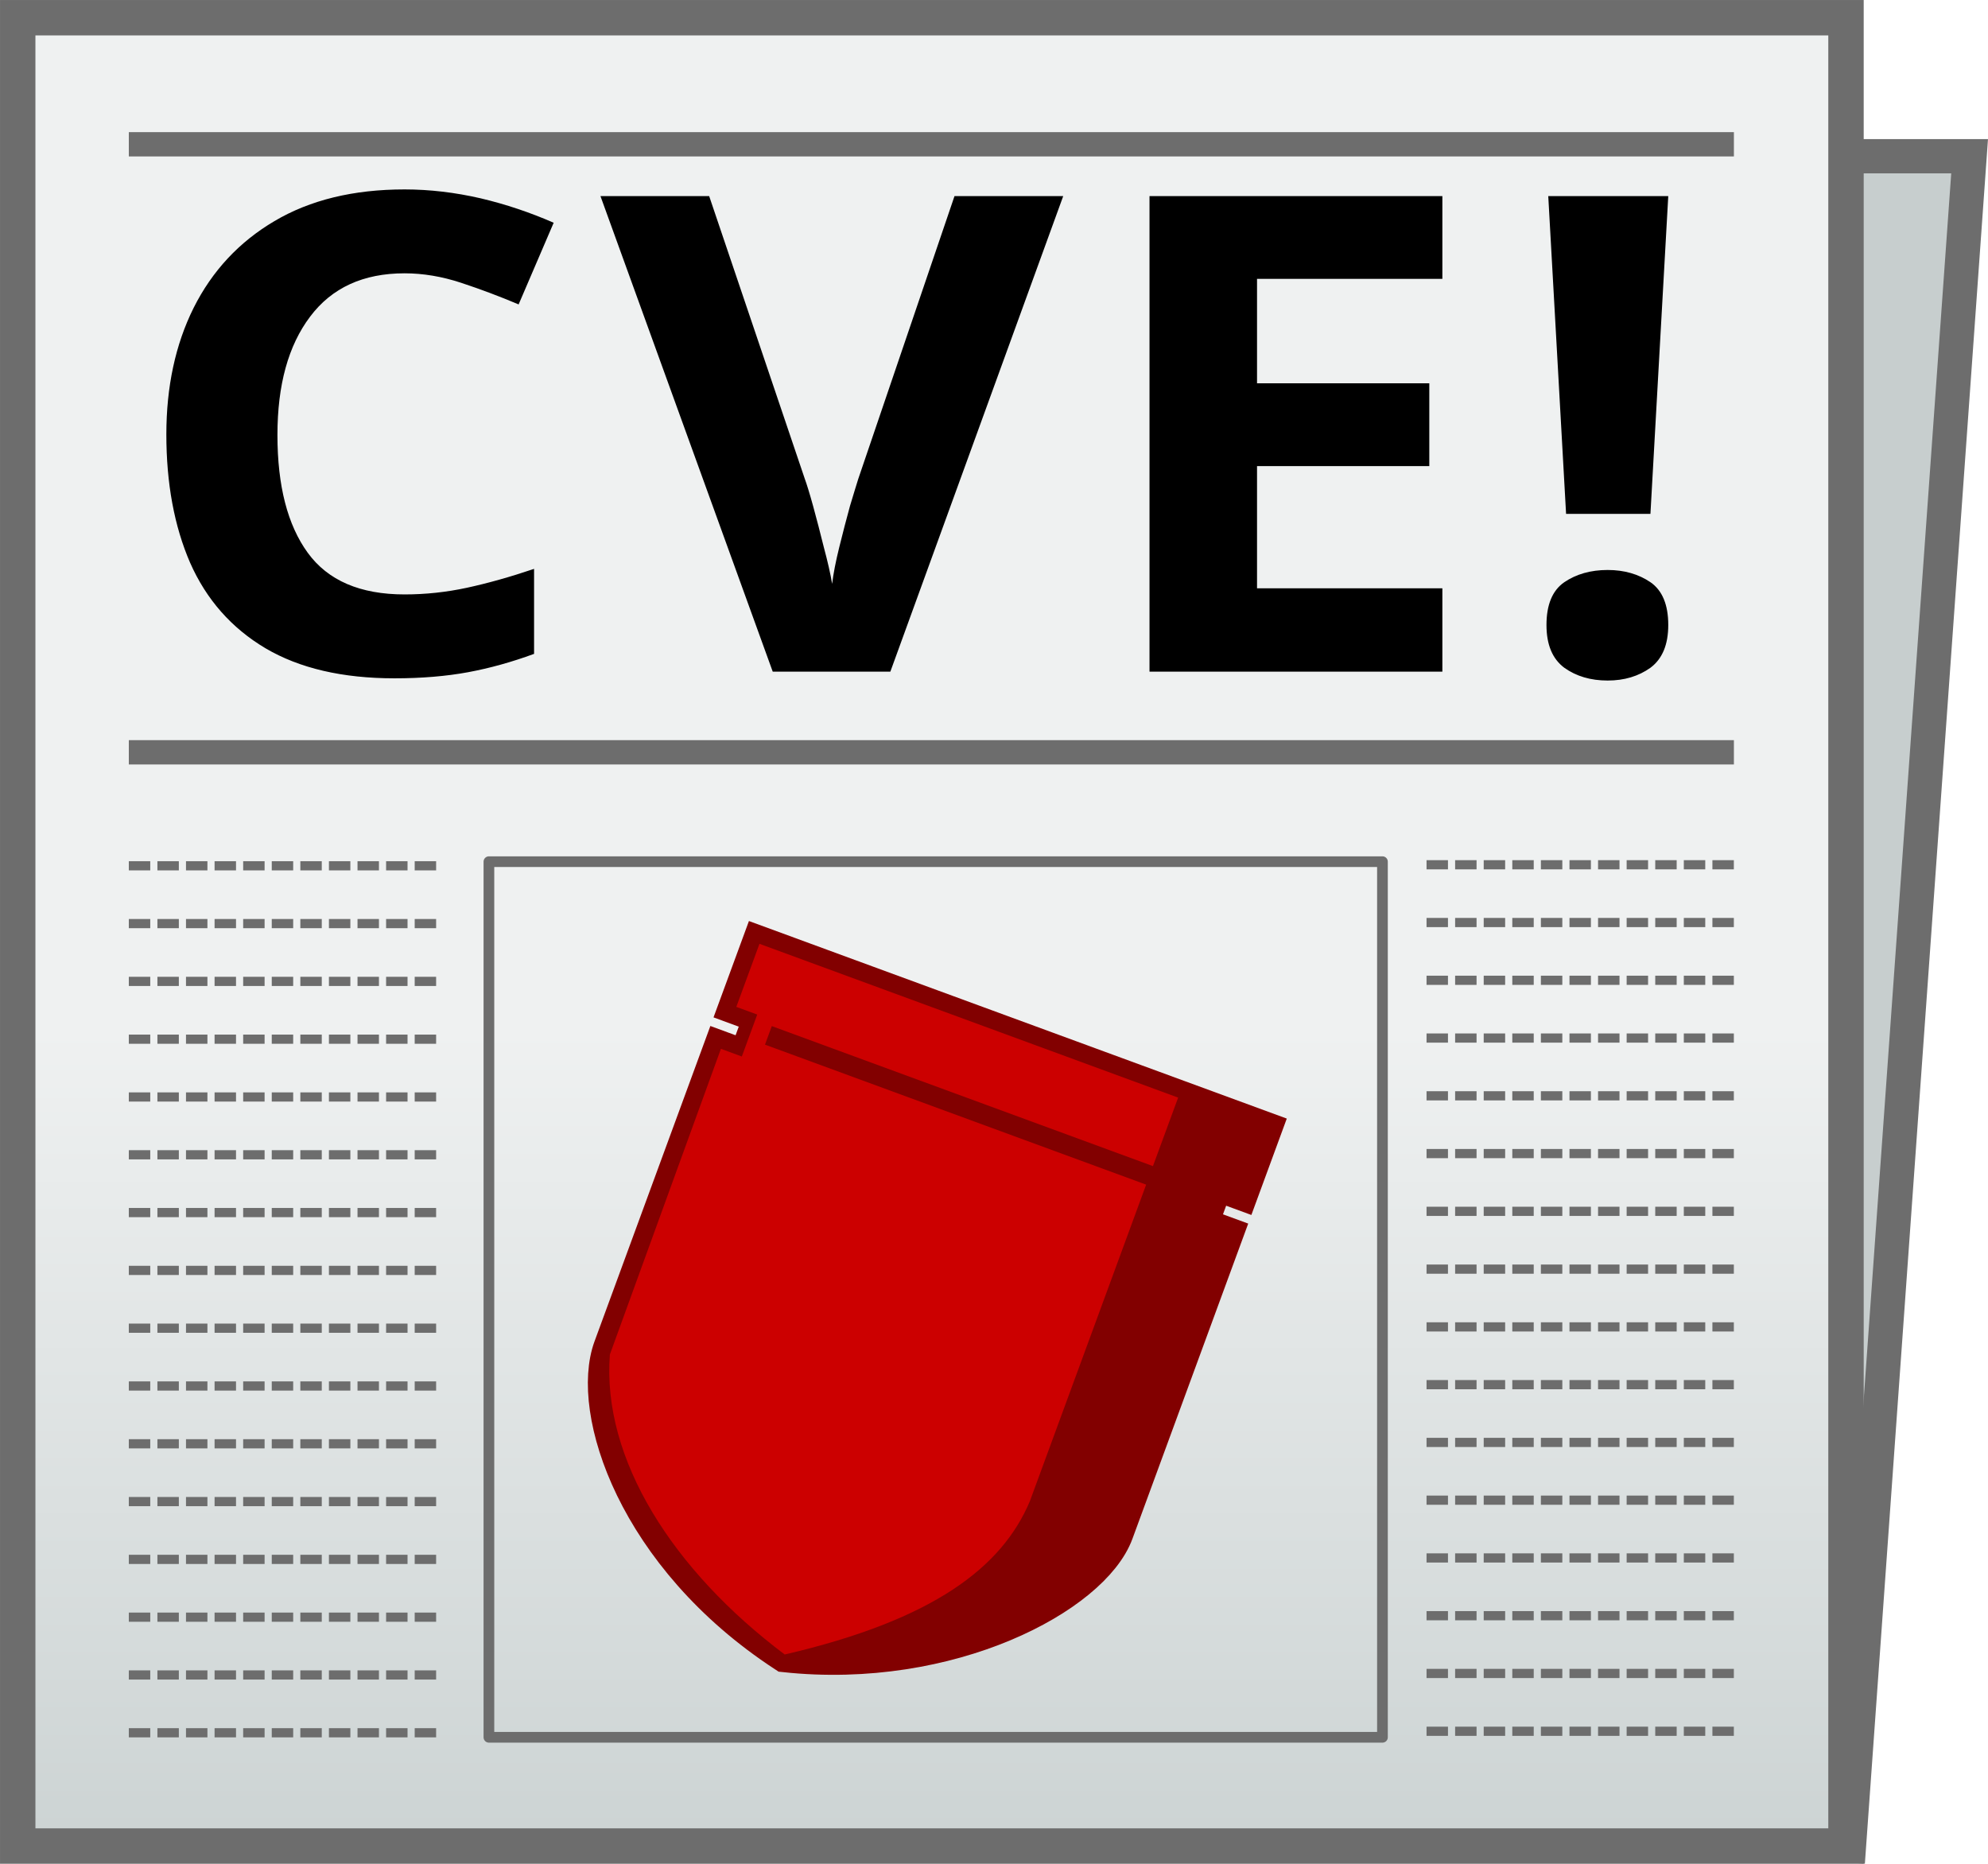
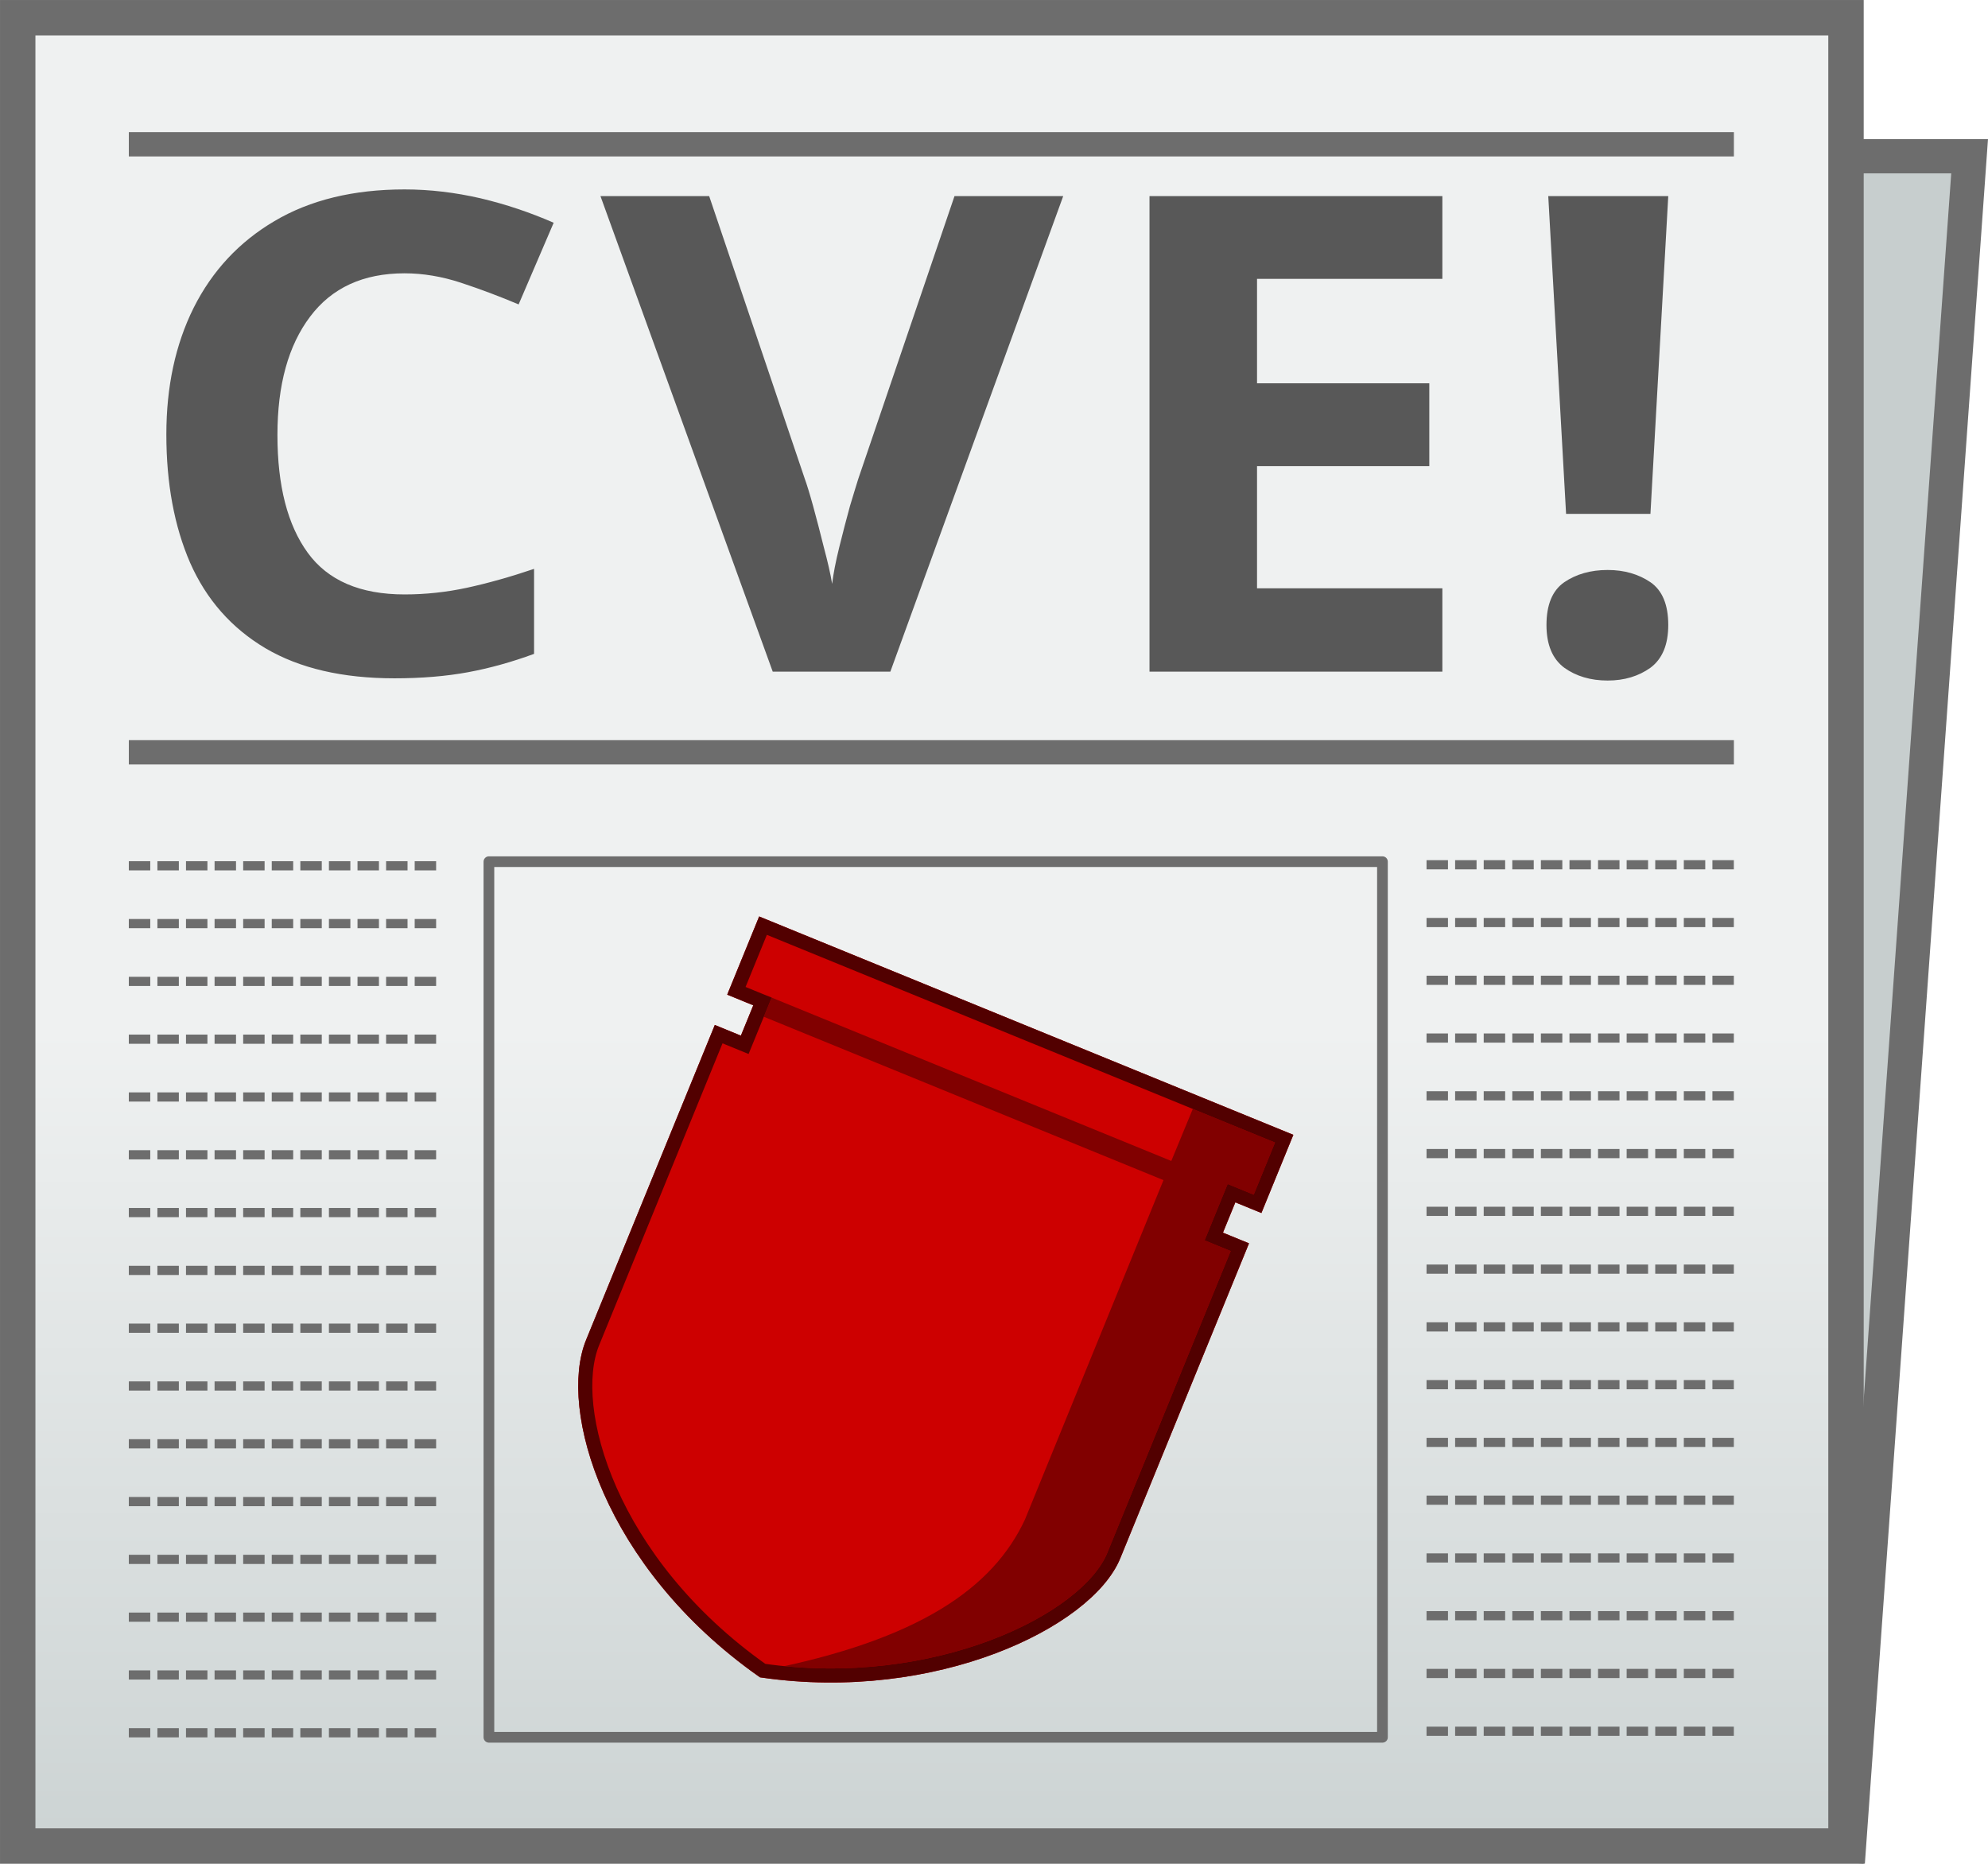
<svg xmlns="http://www.w3.org/2000/svg" xmlns:ns1="http://www.openswatchbook.org/uri/2009/osb" xmlns:xlink="http://www.w3.org/1999/xlink" width="54.071mm" height="50.691mm" viewBox="0 0 54.071 50.691" version="1.1" id="svg8">
  <defs id="defs2">
    <linearGradient id="linearGradient6209">
      <stop style="stop-color:#cdd4d4;stop-opacity:1" offset="0" id="stop6205" />
      <stop style="stop-color:#eff1f1;stop-opacity:1" offset="1" id="stop6207" />
    </linearGradient>
    <linearGradient id="linearGradient6197" ns1:paint="solid">
      <stop style="stop-color:#000000;stop-opacity:1;" offset="0" id="stop6195" />
    </linearGradient>
    <linearGradient id="linearGradient6191" ns1:paint="solid">
      <stop style="stop-color:#9adbe9;stop-opacity:1;" offset="0" id="stop6189" />
    </linearGradient>
    <linearGradient id="linearGradient6185" ns1:paint="solid">
      <stop style="stop-color:#9adbe9;stop-opacity:1;" offset="0" id="stop6183" />
    </linearGradient>
    <linearGradient id="linearGradient6131" ns1:paint="solid">
      <stop style="stop-color:#000000;stop-opacity:1;" offset="0" id="stop6129" />
    </linearGradient>
    <linearGradient id="linearGradient4914" ns1:paint="solid">
      <stop style="stop-color:#000000;stop-opacity:1;" offset="0" id="stop4912" />
    </linearGradient>
    <linearGradient id="linearGradient4812" ns1:paint="solid">
      <stop style="stop-color:#000000;stop-opacity:1;" offset="0" id="stop4810" />
    </linearGradient>
    <linearGradient id="linearGradient4571" ns1:paint="solid">
      <stop style="stop-color:#000000;stop-opacity:1;" offset="0" id="stop4569" />
    </linearGradient>
    <linearGradient id="linearGradient4556" ns1:paint="solid">
      <stop style="stop-color:#000000;stop-opacity:1;" offset="0" id="stop4554" />
    </linearGradient>
    <linearGradient id="linearGradient4543" ns1:paint="solid">
      <stop style="stop-color:#000000;stop-opacity:1;" offset="0" id="stop4541" />
    </linearGradient>
    <linearGradient id="linearGradient4535" ns1:paint="solid">
      <stop style="stop-color:#000000;stop-opacity:1;" offset="0" id="stop4533" />
    </linearGradient>
    <linearGradient id="linearGradient5069" ns1:paint="solid">
      <stop style="stop-color:#000000;stop-opacity:1;" offset="0" id="stop5067" />
    </linearGradient>
    <linearGradient id="linearGradient5043" ns1:paint="solid">
      <stop style="stop-color:#000000;stop-opacity:1;" offset="0" id="stop5041" />
    </linearGradient>
    <linearGradient ns1:paint="solid" id="linearGradient4640">
      <stop id="stop4638" offset="0" style="stop-color:#000000;stop-opacity:1;" />
    </linearGradient>
    <linearGradient ns1:paint="solid" id="linearGradient4628">
      <stop id="stop4626" offset="0" style="stop-color:#000000;stop-opacity:1;" />
    </linearGradient>
    <linearGradient id="linearGradient4568">
      <stop id="stop4566" offset="0" style="stop-color:#000000;stop-opacity:1;" />
    </linearGradient>
    <linearGradient ns1:paint="solid" id="linearGradient4560">
      <stop id="stop4558" offset="0" style="stop-color:#000000;stop-opacity:1;" />
    </linearGradient>
    <linearGradient ns1:paint="solid" id="linearGradient4552">
      <stop id="stop4550" offset="0" style="stop-color:#000000;stop-opacity:1;" />
    </linearGradient>
    <linearGradient ns1:paint="solid" id="linearGradient4542" gradientTransform="matrix(4.7971387e-8,0,0,1.3664462e-8,124.7186,120.1166)">
      <stop id="stop4540" offset="0" style="stop-color:#6d6d6d;stop-opacity:1;" />
    </linearGradient>
    <linearGradient ns1:paint="solid" id="linearGradient4534" gradientTransform="matrix(14.941,0,-1.063894,14.90307,-1173.676,-1573.945)">
      <stop id="stop4532" offset="0" style="stop-color:#eff1f1;stop-opacity:1;" />
    </linearGradient>
    <linearGradient ns1:paint="solid" id="820000-5">
      <stop id="stop4522" offset="0" style="stop-color:#820000;stop-opacity:1;" />
    </linearGradient>
-     <linearGradient ns1:paint="solid" id="cc0000-7" gradientTransform="matrix(0.2645833,0,0,0.2645833,102.3958,104.018)">
-       <stop id="stop4514" offset="0" style="stop-color:#cc0000;stop-opacity:1;" />
+     <linearGradient ns1:paint="solid" id="cc0000-7" gradientTransform="matrix(0.09375885,0.03832436,-0.03832436,0.09375885,156.1023,158.3575)">
+       <stop id="stop4514" offset="0" style="stop-color:#cd0000;stop-opacity:1;" />
    </linearGradient>
    <linearGradient ns1:paint="solid" id="a30000-6">
-       <stop id="stop4506" offset="0" style="stop-color:#a30000;stop-opacity:1;" />
+       <stop id="stop4506" offset="0" style="stop-color:#810000;stop-opacity:1;" />
    </linearGradient>
    <linearGradient xlink:href="#linearGradient4542" id="linearGradient4573" x1="100.868" y1="110.692" x2="121.058" y2="110.692" gradientUnits="userSpaceOnUse" gradientTransform="matrix(2.462974,0,0,2.462974,-133.7169,-165.5465)" />
    <linearGradient xlink:href="#linearGradient4542" id="linearGradient4611" gradientUnits="userSpaceOnUse" gradientTransform="matrix(2.46405,0,-0.1640871,2.298539,-113.9782,-145.238)" x1="100.868" y1="110.692" x2="121.058" y2="110.692" />
    <linearGradient xlink:href="#linearGradient4542" id="linearGradient4814" x1="117.74" y1="128.86" x2="129.646" y2="128.86" gradientUnits="userSpaceOnUse" gradientTransform="matrix(0.9021519,0,0,1,11.52059,0)" />
    <linearGradient xlink:href="#linearGradient4542" id="linearGradient4816" x1="117.74" y1="127.289" x2="129.646" y2="127.289" gradientUnits="userSpaceOnUse" gradientTransform="matrix(0.9021519,0,0,1,11.52059,0)" />
    <linearGradient xlink:href="#linearGradient4542" id="linearGradient4818" x1="117.74" y1="125.718" x2="129.646" y2="125.718" gradientUnits="userSpaceOnUse" gradientTransform="matrix(0.9021519,0,0,1,11.52059,0)" />
    <linearGradient xlink:href="#linearGradient4542" id="linearGradient4820" x1="117.74" y1="124.147" x2="129.646" y2="124.147" gradientUnits="userSpaceOnUse" gradientTransform="matrix(0.9021519,0,0,1,11.52059,0)" />
    <linearGradient xlink:href="#linearGradient4542" id="linearGradient4822" x1="117.74" y1="122.576" x2="129.646" y2="122.576" gradientUnits="userSpaceOnUse" gradientTransform="matrix(0.9021519,0,0,1,11.52059,0)" />
    <linearGradient xlink:href="#linearGradient4542" id="linearGradient4824" x1="117.74" y1="121.005" x2="129.646" y2="121.005" gradientUnits="userSpaceOnUse" gradientTransform="matrix(0.9021519,0,0,1,11.52059,0)" />
    <linearGradient xlink:href="#linearGradient4542" id="linearGradient4826" x1="117.74" y1="119.434" x2="129.646" y2="119.434" gradientUnits="userSpaceOnUse" gradientTransform="matrix(0.9021519,0,0,1,11.52059,0)" />
    <linearGradient xlink:href="#linearGradient4542" id="linearGradient4828" x1="117.74" y1="117.863" x2="129.646" y2="117.863" gradientUnits="userSpaceOnUse" gradientTransform="matrix(0.9021519,0,0,1,11.52059,0)" />
    <linearGradient xlink:href="#linearGradient4542" id="linearGradient4830" x1="117.74" y1="116.292" x2="129.646" y2="116.292" gradientUnits="userSpaceOnUse" gradientTransform="matrix(0.9021519,0,0,1,11.52059,0)" />
    <linearGradient xlink:href="#linearGradient4542" id="linearGradient4832" x1="117.74" y1="114.72" x2="129.646" y2="114.72" gradientUnits="userSpaceOnUse" gradientTransform="matrix(0.9021519,0,0,1,11.52059,0)" />
    <linearGradient xlink:href="#linearGradient4542" id="linearGradient4834" x1="117.74" y1="113.149" x2="129.646" y2="113.149" gradientUnits="userSpaceOnUse" gradientTransform="matrix(0.9021519,0,0,1,11.52059,0)" />
    <linearGradient xlink:href="#linearGradient4542" id="linearGradient4836" x1="117.74" y1="111.578" x2="129.646" y2="111.578" gradientUnits="userSpaceOnUse" gradientTransform="matrix(0.9021519,0,0,1,11.52059,0)" />
    <linearGradient xlink:href="#linearGradient4542" id="linearGradient4838" x1="117.74" y1="110.007" x2="129.646" y2="110.007" gradientUnits="userSpaceOnUse" gradientTransform="matrix(0.9021519,0,0,1,11.52059,0)" />
    <linearGradient xlink:href="#linearGradient4542" id="linearGradient4840" x1="117.74" y1="108.436" x2="129.646" y2="108.436" gradientUnits="userSpaceOnUse" gradientTransform="matrix(0.9021519,0,0,1,11.52059,0)" />
    <linearGradient xlink:href="#linearGradient4542" id="linearGradient4842" x1="117.74" y1="106.865" x2="129.646" y2="106.865" gradientUnits="userSpaceOnUse" gradientTransform="matrix(0.9021519,0,0,1,11.52059,0)" />
    <linearGradient xlink:href="#linearGradient4542" id="linearGradient4844" x1="117.74" y1="105.294" x2="129.646" y2="105.294" gradientUnits="userSpaceOnUse" gradientTransform="matrix(0.9021519,0,0,1,11.52059,0)" />
    <linearGradient xlink:href="#linearGradient4542" id="linearGradient4878" gradientUnits="userSpaceOnUse" gradientTransform="matrix(0.9021519,0,0,1,44.43559,-0.03496028)" x1="117.74" y1="105.294" x2="129.646" y2="105.294" />
    <linearGradient xlink:href="#linearGradient4542" id="linearGradient4880" gradientUnits="userSpaceOnUse" gradientTransform="matrix(0.9021519,0,0,1,44.43559,-0.03496028)" x1="117.74" y1="106.865" x2="129.646" y2="106.865" />
    <linearGradient xlink:href="#linearGradient4542" id="linearGradient4882" gradientUnits="userSpaceOnUse" gradientTransform="matrix(0.9021519,0,0,1,44.43559,-0.03496028)" x1="117.74" y1="108.436" x2="129.646" y2="108.436" />
    <linearGradient xlink:href="#linearGradient4542" id="linearGradient4884" gradientUnits="userSpaceOnUse" gradientTransform="matrix(0.9021519,0,0,1,44.43559,-0.03496028)" x1="117.74" y1="110.007" x2="129.646" y2="110.007" />
    <linearGradient xlink:href="#linearGradient4542" id="linearGradient4886" gradientUnits="userSpaceOnUse" gradientTransform="matrix(0.9021519,0,0,1,44.43559,-0.03496028)" x1="117.74" y1="111.578" x2="129.646" y2="111.578" />
    <linearGradient xlink:href="#linearGradient4542" id="linearGradient4888" gradientUnits="userSpaceOnUse" gradientTransform="matrix(0.9021519,0,0,1,44.43559,-0.03496028)" x1="117.74" y1="113.149" x2="129.646" y2="113.149" />
    <linearGradient xlink:href="#linearGradient4542" id="linearGradient4890" gradientUnits="userSpaceOnUse" gradientTransform="matrix(0.9021519,0,0,1,44.43559,-0.03496028)" x1="117.74" y1="114.72" x2="129.646" y2="114.72" />
    <linearGradient xlink:href="#linearGradient4542" id="linearGradient4892" gradientUnits="userSpaceOnUse" gradientTransform="matrix(0.9021519,0,0,1,44.43559,-0.03496028)" x1="117.74" y1="116.292" x2="129.646" y2="116.292" />
    <linearGradient xlink:href="#linearGradient4542" id="linearGradient4894" gradientUnits="userSpaceOnUse" gradientTransform="matrix(0.9021519,0,0,1,44.43559,-0.03496028)" x1="117.74" y1="117.863" x2="129.646" y2="117.863" />
    <linearGradient xlink:href="#linearGradient4542" id="linearGradient4896" gradientUnits="userSpaceOnUse" gradientTransform="matrix(0.9021519,0,0,1,44.43559,-0.03496028)" x1="117.74" y1="119.434" x2="129.646" y2="119.434" />
    <linearGradient xlink:href="#linearGradient4542" id="linearGradient4898" gradientUnits="userSpaceOnUse" gradientTransform="matrix(0.9021519,0,0,1,44.43559,-0.03496028)" x1="117.74" y1="121.005" x2="129.646" y2="121.005" />
    <linearGradient xlink:href="#linearGradient4542" id="linearGradient4900" gradientUnits="userSpaceOnUse" gradientTransform="matrix(0.9021519,0,0,1,44.43559,-0.03496028)" x1="117.74" y1="122.576" x2="129.646" y2="122.576" />
    <linearGradient xlink:href="#linearGradient4542" id="linearGradient4902" gradientUnits="userSpaceOnUse" gradientTransform="matrix(0.9021519,0,0,1,44.43559,-0.03496028)" x1="117.74" y1="124.147" x2="129.646" y2="124.147" />
    <linearGradient xlink:href="#linearGradient4542" id="linearGradient4904" gradientUnits="userSpaceOnUse" gradientTransform="matrix(0.9021519,0,0,1,44.43559,-0.03496028)" x1="117.74" y1="125.718" x2="129.646" y2="125.718" />
    <linearGradient xlink:href="#linearGradient4542" id="linearGradient4906" gradientUnits="userSpaceOnUse" gradientTransform="matrix(0.9021519,0,0,1,44.43559,-0.03496028)" x1="117.74" y1="127.289" x2="129.646" y2="127.289" />
    <linearGradient xlink:href="#linearGradient4542" id="linearGradient4908" gradientUnits="userSpaceOnUse" gradientTransform="matrix(0.9021519,0,0,1,44.43559,-0.03496028)" x1="117.74" y1="128.86" x2="129.646" y2="128.86" />
    <linearGradient xlink:href="#linearGradient4542" id="linearGradient4916" x1="129.646" y1="117.083" x2="149.49" y2="117.083" gradientUnits="userSpaceOnUse" gradientTransform="matrix(1.224718,0,0,1.000116,-31.24541,-0.01354937)" />
-     <linearGradient gradientTransform="matrix(1.296528,0.4762559,-0.4762559,1.296528,4.083512,-87.61984)" xlink:href="#820000-5" id="linearGradient4546" x1="137.451" y1="106.369" x2="148.299" y2="106.369" gradientUnits="userSpaceOnUse" />
-     <linearGradient xlink:href="#cc0000-7" id="linearGradient6187" x1="130.807" y1="117.074" x2="146.28" y2="117.074" gradientUnits="userSpaceOnUse" />
-     <linearGradient xlink:href="#820000-5" id="linearGradient6193" x1="130.522" y1="117.083" x2="148.85" y2="117.083" gradientUnits="userSpaceOnUse" />
-     <linearGradient xlink:href="#linearGradient6197" id="linearGradient6203" gradientUnits="userSpaceOnUse" x1="105.699" y1="105.238" x2="143.448" y2="105.238" gradientTransform="matrix(0.9229801,0,0,0.9229801,16.96123,0)" />
    <linearGradient xlink:href="#linearGradient6209" id="linearGradient6211" x1="135.006" y1="131.558" x2="135.006" y2="109.73" gradientUnits="userSpaceOnUse" />
+     <linearGradient gradientTransform="matrix(1.339329,0.5474569,-0.5474569,1.339329,5.402106,-102.1847)" xlink:href="#a30000-6" id="linearGradient4546" x1="137.451" y1="106.369" x2="148.299" y2="106.369" gradientUnits="userSpaceOnUse" />
+     <linearGradient xlink:href="#cc0000-7" id="linearGradient4554" gradientUnits="userSpaceOnUse" x1="137.451" y1="106.369" x2="148.299" y2="106.369" gradientTransform="matrix(-1.111446,-0.4543086,-0.5474569,1.339329,354.3507,40.44961)" />
  </defs>
  <g id="layer1" transform="translate(-114.2362,-81.73916)">
    <path style="fill:url(#linearGradient4534);fill-opacity:1;fill-rule:nonzero;stroke:none;stroke-width:0.931;stroke-linecap:butt;stroke-linejoin:miter;stroke-miterlimit:4;stroke-dasharray:none;stroke-dashoffset:0;stroke-opacity:1;paint-order:normal" d="m 118.009,85.541 h 49.749 l -3.313,46.407 h -49.749 z" id="rect4575" />
    <path style="fill:#c7cece;fill-opacity:1;fill-rule:nonzero;stroke:url(#linearGradient4611);stroke-width:0.931;stroke-linecap:butt;stroke-linejoin:miter;stroke-miterlimit:4;stroke-dasharray:none;stroke-dashoffset:0;stroke-opacity:1;paint-order:normal" d="m 164.494,85.988 h 3.313 l -3.313,46.407 v 0" id="rect4575-7" />
    <rect style="fill:url(#linearGradient6211);fill-opacity:1;fill-rule:nonzero;stroke:url(#linearGradient4573);stroke-width:0.963;stroke-linecap:butt;stroke-linejoin:miter;stroke-miterlimit:4;stroke-dasharray:none;stroke-dashoffset:0;stroke-opacity:1;paint-order:normal" id="rect4567" width="49.727" height="49.727" x="114.718" y="82.221" />
-     <text xml:space="preserve" style="font-style:normal;font-weight:normal;font-size:18.728px;line-height:11.705px;font-family:sans-serif;letter-spacing:0px;word-spacing:0px;fill:url(#linearGradient6203);fill-opacity:1;stroke:none;stroke-width:0.468px;stroke-linecap:butt;stroke-linejoin:miter;stroke-opacity:1" x="113.752" y="103.416" id="text4563" transform="scale(1.034072,0.9670506)">
-       <tspan id="tspan4561" x="113.752" y="103.416" style="font-style:normal;font-variant:normal;font-weight:bold;font-stretch:normal;font-family:'Bitstream Charter';-inkscape-font-specification:'Bitstream Charter Bold';letter-spacing:0.581px;fill:url(#linearGradient6203);fill-opacity:1;stroke-width:0.468px">CVE!</tspan>
+     <text xml:space="preserve" style="font-style:normal;font-weight:normal;font-size:18.728px;line-height:11.705px;font-family:sans-serif;letter-spacing:0px;word-spacing:0px;fill:#585858;fill-opacity:1;stroke:none;stroke-width:0.468px;stroke-linecap:butt;stroke-linejoin:miter;stroke-opacity:1;" x="113.752" y="103.416" id="text4563" transform="scale(1.034072,0.9670506)">
+       <tspan id="tspan4561" x="113.752" y="103.416" style="font-style:normal;font-variant:normal;font-weight:bold;font-stretch:normal;font-family:'Bitstream Charter';-inkscape-font-specification:'Bitstream Charter Bold';letter-spacing:0.581px;fill:#585858;fill-opacity:1;stroke-width:0.468px;">CVE!</tspan>
    </text>
    <rect style="fill:url(#linearGradient4542);fill-opacity:1;fill-rule:nonzero;stroke:none;stroke-width:0.277;stroke-linecap:butt;stroke-linejoin:miter;stroke-miterlimit:4;stroke-dasharray:none;stroke-dashoffset:0;stroke-opacity:1;paint-order:normal" id="rect4644" width="43.656" height="0.661" x="117.74" y="101.87" />
    <rect y="85.333" x="117.74" height="0.661" width="43.656" id="rect4657" style="fill:url(#linearGradient4542);fill-opacity:1;fill-rule:nonzero;stroke:none;stroke-width:0.277;stroke-linecap:butt;stroke-linejoin:miter;stroke-miterlimit:4;stroke-dasharray:none;stroke-dashoffset:0;stroke-opacity:1;paint-order:normal" />
    <g id="g6157" transform="matrix(0.7783079,0,0,1.000575,26.10193,-0.06733722)">
      <path id="path4778" d="m 117.74,105.294 h 10.741" style="fill:none;fill-rule:evenodd;stroke:url(#linearGradient4844);stroke-width:0.25;stroke-linecap:butt;stroke-linejoin:miter;stroke-miterlimit:4;stroke-dasharray:0.749, 0.25;stroke-dashoffset:0;stroke-opacity:1" />
      <path style="fill:none;fill-rule:evenodd;stroke:url(#linearGradient4842);stroke-width:0.25;stroke-linecap:butt;stroke-linejoin:miter;stroke-miterlimit:4;stroke-dasharray:0.749, 0.25;stroke-dashoffset:0;stroke-opacity:1" d="m 117.74,106.865 h 10.741" id="path4780" />
      <path id="path4782" d="m 117.74,108.436 h 10.741" style="fill:none;fill-rule:evenodd;stroke:url(#linearGradient4840);stroke-width:0.25;stroke-linecap:butt;stroke-linejoin:miter;stroke-miterlimit:4;stroke-dasharray:0.749, 0.25;stroke-dashoffset:0;stroke-opacity:1" />
      <path style="fill:none;fill-rule:evenodd;stroke:url(#linearGradient4838);stroke-width:0.25;stroke-linecap:butt;stroke-linejoin:miter;stroke-miterlimit:4;stroke-dasharray:0.749, 0.25;stroke-dashoffset:0;stroke-opacity:1" d="m 117.74,110.007 h 10.741" id="path4784" />
      <path id="path4786" d="m 117.74,111.578 h 10.741" style="fill:none;fill-rule:evenodd;stroke:url(#linearGradient4836);stroke-width:0.25;stroke-linecap:butt;stroke-linejoin:miter;stroke-miterlimit:4;stroke-dasharray:0.749, 0.25;stroke-dashoffset:0;stroke-opacity:1" />
      <path style="fill:none;fill-rule:evenodd;stroke:url(#linearGradient4834);stroke-width:0.25;stroke-linecap:butt;stroke-linejoin:miter;stroke-miterlimit:4;stroke-dasharray:0.749, 0.25;stroke-dashoffset:0;stroke-opacity:1" d="m 117.74,113.149 h 10.741" id="path4788" />
      <path id="path4790" d="m 117.74,114.72 h 10.741" style="fill:none;fill-rule:evenodd;stroke:url(#linearGradient4832);stroke-width:0.25;stroke-linecap:butt;stroke-linejoin:miter;stroke-miterlimit:4;stroke-dasharray:0.749, 0.25;stroke-dashoffset:0;stroke-opacity:1" />
      <path style="fill:none;fill-rule:evenodd;stroke:url(#linearGradient4830);stroke-width:0.25;stroke-linecap:butt;stroke-linejoin:miter;stroke-miterlimit:4;stroke-dasharray:0.749, 0.25;stroke-dashoffset:0;stroke-opacity:1" d="m 117.74,116.292 h 10.741" id="path4792" />
      <path id="path4794" d="m 117.74,117.863 h 10.741" style="fill:none;fill-rule:evenodd;stroke:url(#linearGradient4828);stroke-width:0.25;stroke-linecap:butt;stroke-linejoin:miter;stroke-miterlimit:4;stroke-dasharray:0.749, 0.25;stroke-dashoffset:0;stroke-opacity:1" />
      <path style="fill:none;fill-rule:evenodd;stroke:url(#linearGradient4826);stroke-width:0.25;stroke-linecap:butt;stroke-linejoin:miter;stroke-miterlimit:4;stroke-dasharray:0.749, 0.25;stroke-dashoffset:0;stroke-opacity:1" d="m 117.74,119.434 h 10.741" id="path4796" />
      <path id="path4798" d="m 117.74,121.005 h 10.741" style="fill:none;fill-rule:evenodd;stroke:url(#linearGradient4824);stroke-width:0.25;stroke-linecap:butt;stroke-linejoin:miter;stroke-miterlimit:4;stroke-dasharray:0.749, 0.25;stroke-dashoffset:0;stroke-opacity:1" />
      <path style="fill:none;fill-rule:evenodd;stroke:url(#linearGradient4822);stroke-width:0.25;stroke-linecap:butt;stroke-linejoin:miter;stroke-miterlimit:4;stroke-dasharray:0.749, 0.25;stroke-dashoffset:0;stroke-opacity:1" d="m 117.74,122.576 h 10.741" id="path4800" />
      <path id="path4802" d="m 117.74,124.147 h 10.741" style="fill:none;fill-rule:evenodd;stroke:url(#linearGradient4820);stroke-width:0.25;stroke-linecap:butt;stroke-linejoin:miter;stroke-miterlimit:4;stroke-dasharray:0.749, 0.25;stroke-dashoffset:0;stroke-opacity:1" />
      <path style="fill:none;fill-rule:evenodd;stroke:url(#linearGradient4818);stroke-width:0.25;stroke-linecap:butt;stroke-linejoin:miter;stroke-miterlimit:4;stroke-dasharray:0.749, 0.25;stroke-dashoffset:0;stroke-opacity:1" d="m 117.74,125.718 h 10.741" id="path4804" />
      <path id="path4806" d="m 117.74,127.289 h 10.741" style="fill:none;fill-rule:evenodd;stroke:url(#linearGradient4816);stroke-width:0.25;stroke-linecap:butt;stroke-linejoin:miter;stroke-miterlimit:4;stroke-dasharray:0.749, 0.25;stroke-dashoffset:0;stroke-opacity:1" />
      <path style="fill:none;fill-rule:evenodd;stroke:url(#linearGradient4814);stroke-width:0.25;stroke-linecap:butt;stroke-linejoin:miter;stroke-miterlimit:4;stroke-dasharray:0.749, 0.25;stroke-dashoffset:0;stroke-opacity:1" d="m 117.74,128.86 h 10.741" id="path4808" />
    </g>
    <g id="g6175" transform="matrix(0.7783079,0,0,1,35.78018,0)">
      <path style="fill:none;fill-rule:evenodd;stroke:url(#linearGradient4878);stroke-width:0.25;stroke-linecap:butt;stroke-linejoin:miter;stroke-miterlimit:4;stroke-dasharray:0.749, 0.25;stroke-dashoffset:0;stroke-opacity:1" d="m 150.655,105.259 h 10.741" id="path4846" />
      <path id="path4848" d="m 150.655,106.83 h 10.741" style="fill:none;fill-rule:evenodd;stroke:url(#linearGradient4880);stroke-width:0.25;stroke-linecap:butt;stroke-linejoin:miter;stroke-miterlimit:4;stroke-dasharray:0.749, 0.25;stroke-dashoffset:0;stroke-opacity:1" />
      <path style="fill:none;fill-rule:evenodd;stroke:url(#linearGradient4882);stroke-width:0.25;stroke-linecap:butt;stroke-linejoin:miter;stroke-miterlimit:4;stroke-dasharray:0.749, 0.25;stroke-dashoffset:0;stroke-opacity:1" d="m 150.655,108.401 h 10.741" id="path4850" />
      <path id="path4852" d="m 150.655,109.972 h 10.741" style="fill:none;fill-rule:evenodd;stroke:url(#linearGradient4884);stroke-width:0.25;stroke-linecap:butt;stroke-linejoin:miter;stroke-miterlimit:4;stroke-dasharray:0.749, 0.25;stroke-dashoffset:0;stroke-opacity:1" />
      <path style="fill:none;fill-rule:evenodd;stroke:url(#linearGradient4886);stroke-width:0.25;stroke-linecap:butt;stroke-linejoin:miter;stroke-miterlimit:4;stroke-dasharray:0.749, 0.25;stroke-dashoffset:0;stroke-opacity:1" d="m 150.655,111.543 h 10.741" id="path4854" />
      <path id="path4856" d="m 150.655,113.114 h 10.741" style="fill:none;fill-rule:evenodd;stroke:url(#linearGradient4888);stroke-width:0.25;stroke-linecap:butt;stroke-linejoin:miter;stroke-miterlimit:4;stroke-dasharray:0.749, 0.25;stroke-dashoffset:0;stroke-opacity:1" />
      <path style="fill:none;fill-rule:evenodd;stroke:url(#linearGradient4890);stroke-width:0.25;stroke-linecap:butt;stroke-linejoin:miter;stroke-miterlimit:4;stroke-dasharray:0.749, 0.25;stroke-dashoffset:0;stroke-opacity:1" d="m 150.655,114.685 h 10.741" id="path4858" />
      <path id="path4860" d="m 150.655,116.257 h 10.741" style="fill:none;fill-rule:evenodd;stroke:url(#linearGradient4892);stroke-width:0.25;stroke-linecap:butt;stroke-linejoin:miter;stroke-miterlimit:4;stroke-dasharray:0.749, 0.25;stroke-dashoffset:0;stroke-opacity:1" />
      <path style="fill:none;fill-rule:evenodd;stroke:url(#linearGradient4894);stroke-width:0.25;stroke-linecap:butt;stroke-linejoin:miter;stroke-miterlimit:4;stroke-dasharray:0.749, 0.25;stroke-dashoffset:0;stroke-opacity:1" d="m 150.655,117.828 h 10.741" id="path4862" />
      <path id="path4864" d="m 150.655,119.399 h 10.741" style="fill:none;fill-rule:evenodd;stroke:url(#linearGradient4896);stroke-width:0.25;stroke-linecap:butt;stroke-linejoin:miter;stroke-miterlimit:4;stroke-dasharray:0.749, 0.25;stroke-dashoffset:0;stroke-opacity:1" />
      <path style="fill:none;fill-rule:evenodd;stroke:url(#linearGradient4898);stroke-width:0.25;stroke-linecap:butt;stroke-linejoin:miter;stroke-miterlimit:4;stroke-dasharray:0.749, 0.25;stroke-dashoffset:0;stroke-opacity:1" d="m 150.655,120.97 h 10.741" id="path4866" />
      <path id="path4868" d="m 150.655,122.541 h 10.741" style="fill:none;fill-rule:evenodd;stroke:url(#linearGradient4900);stroke-width:0.25;stroke-linecap:butt;stroke-linejoin:miter;stroke-miterlimit:4;stroke-dasharray:0.749, 0.25;stroke-dashoffset:0;stroke-opacity:1" />
      <path style="fill:none;fill-rule:evenodd;stroke:url(#linearGradient4902);stroke-width:0.25;stroke-linecap:butt;stroke-linejoin:miter;stroke-miterlimit:4;stroke-dasharray:0.749, 0.25;stroke-dashoffset:0;stroke-opacity:1" d="m 150.655,124.112 h 10.741" id="path4870" />
      <path id="path4872" d="m 150.655,125.683 h 10.741" style="fill:none;fill-rule:evenodd;stroke:url(#linearGradient4904);stroke-width:0.25;stroke-linecap:butt;stroke-linejoin:miter;stroke-miterlimit:4;stroke-dasharray:0.749, 0.25;stroke-dashoffset:0;stroke-opacity:1" />
      <path style="fill:none;fill-rule:evenodd;stroke:url(#linearGradient4906);stroke-width:0.25;stroke-linecap:butt;stroke-linejoin:miter;stroke-miterlimit:4;stroke-dasharray:0.749, 0.25;stroke-dashoffset:0;stroke-opacity:1" d="m 150.655,127.254 h 10.741" id="path4874" />
      <path id="path4876" d="m 150.655,128.826 h 10.741" style="fill:none;fill-rule:evenodd;stroke:url(#linearGradient4908);stroke-width:0.25;stroke-linecap:butt;stroke-linejoin:miter;stroke-miterlimit:4;stroke-dasharray:0.749, 0.25;stroke-dashoffset:0;stroke-opacity:1" />
    </g>
    <rect style="fill:none;fill-opacity:1;fill-rule:nonzero;stroke:url(#linearGradient4916);stroke-width:0.291;stroke-linecap:butt;stroke-linejoin:round;stroke-miterlimit:4;stroke-dasharray:none;stroke-dashoffset:0;stroke-opacity:1;paint-order:normal" id="rect4910" width="24.303" height="23.815" x="127.534" y="105.175" />
-     <path style="fill:url(#linearGradient4546);fill-opacity:1;fill-rule:evenodd;stroke:url(#linearGradient6193);stroke-width:0.966;stroke-linecap:butt;stroke-linejoin:miter;stroke-miterlimit:4;stroke-dasharray:none;stroke-opacity:1;paint-order:normal" d="m 134.893,107.409 13.722,5.04 -0.63,1.715 -0.686,-0.252 -0.419,1.141 0.686,0.252 -2.983,8.121 c -0.63,1.715 -4.508,3.794 -9.003,3.311 -4.081,-2.667 -5.349,-6.637 -4.719,-8.352 l 2.983,-8.121 0.686,0.252 0.419,-1.141 -0.686,-0.252 z" id="path4612" />
-     <path id="path4552" d="m 146.28,111.592 -11.387,-4.183 -0.63,1.715 0.569,0.209 -0.419,1.141 -0.569,-0.209 -3.02,8.314 c -0.22,2.847 1.717,5.875 4.755,8.159 4.059,-0.942 5.913,-2.378 6.668,-4.169 l 3.163,-8.61 -10.367,-3.808 0.185,-0.504 10.367,3.808 z" style="fill:url(#linearGradient6187);fill-opacity:1.0;fill-rule:evenodd;stroke:none;stroke-width:0.333;stroke-linecap:butt;stroke-linejoin:miter;stroke-miterlimit:4;stroke-dasharray:none;stroke-opacity:1;paint-order:normal" />
+     <path style="fill:url(#linearGradient4546);fill-opacity:1;fill-rule:evenodd;stroke:url(#cc0000-7);stroke-width:0.383;stroke-linecap:butt;stroke-linejoin:miter;stroke-miterlimit:4;stroke-dasharray:none;stroke-opacity:1;paint-order:normal" d="m 134.989,106.915 14.175,5.794 -0.724,1.772 -0.709,-0.29 -0.482,1.179 0.709,0.29 -3.429,8.389 c -0.724,1.772 -4.863,3.802 -9.55,3.127 -4.172,-2.946 -5.349,-7.149 -4.625,-8.921 l 3.429,-8.389 0.709,0.29 0.482,-1.179 -0.709,-0.29 z" id="path4612" />
+     <path id="path4552" d="m 146.751,111.724 -11.763,-4.808 -0.724,1.772 0.588,0.24 -0.482,1.179 -0.588,-0.24 -3.475,8.59 c -0.337,2.972 1.576,6.215 4.67,8.72 4.285,-0.833 6.28,-2.267 7.138,-4.113 l 3.766,-9.228 -10.975,-4.486 0.213,-0.521 10.975,4.486 z" style="fill:url(#linearGradient4554);fill-opacity:1;fill-rule:evenodd;stroke:none;stroke-width:0.349;stroke-linecap:butt;stroke-linejoin:miter;stroke-miterlimit:4;stroke-dasharray:none;stroke-opacity:1;paint-order:normal" />
+     <path id="path4538" d="m 134.989,106.915 14.175,5.794 -0.724,1.772 -0.709,-0.29 -0.482,1.179 0.709,0.29 -3.429,8.389 c -0.724,1.772 -4.863,3.802 -9.55,3.127 -4.172,-2.946 -5.349,-7.149 -4.625,-8.921 l 3.429,-8.389 0.709,0.29 0.482,-1.179 -0.709,-0.29 z" style="fill:none;fill-opacity:1;fill-rule:evenodd;stroke:#520000;stroke-width:0.383;stroke-linecap:butt;stroke-linejoin:miter;stroke-miterlimit:4;stroke-dasharray:none;stroke-opacity:1;paint-order:normal" />
  </g>
</svg>
